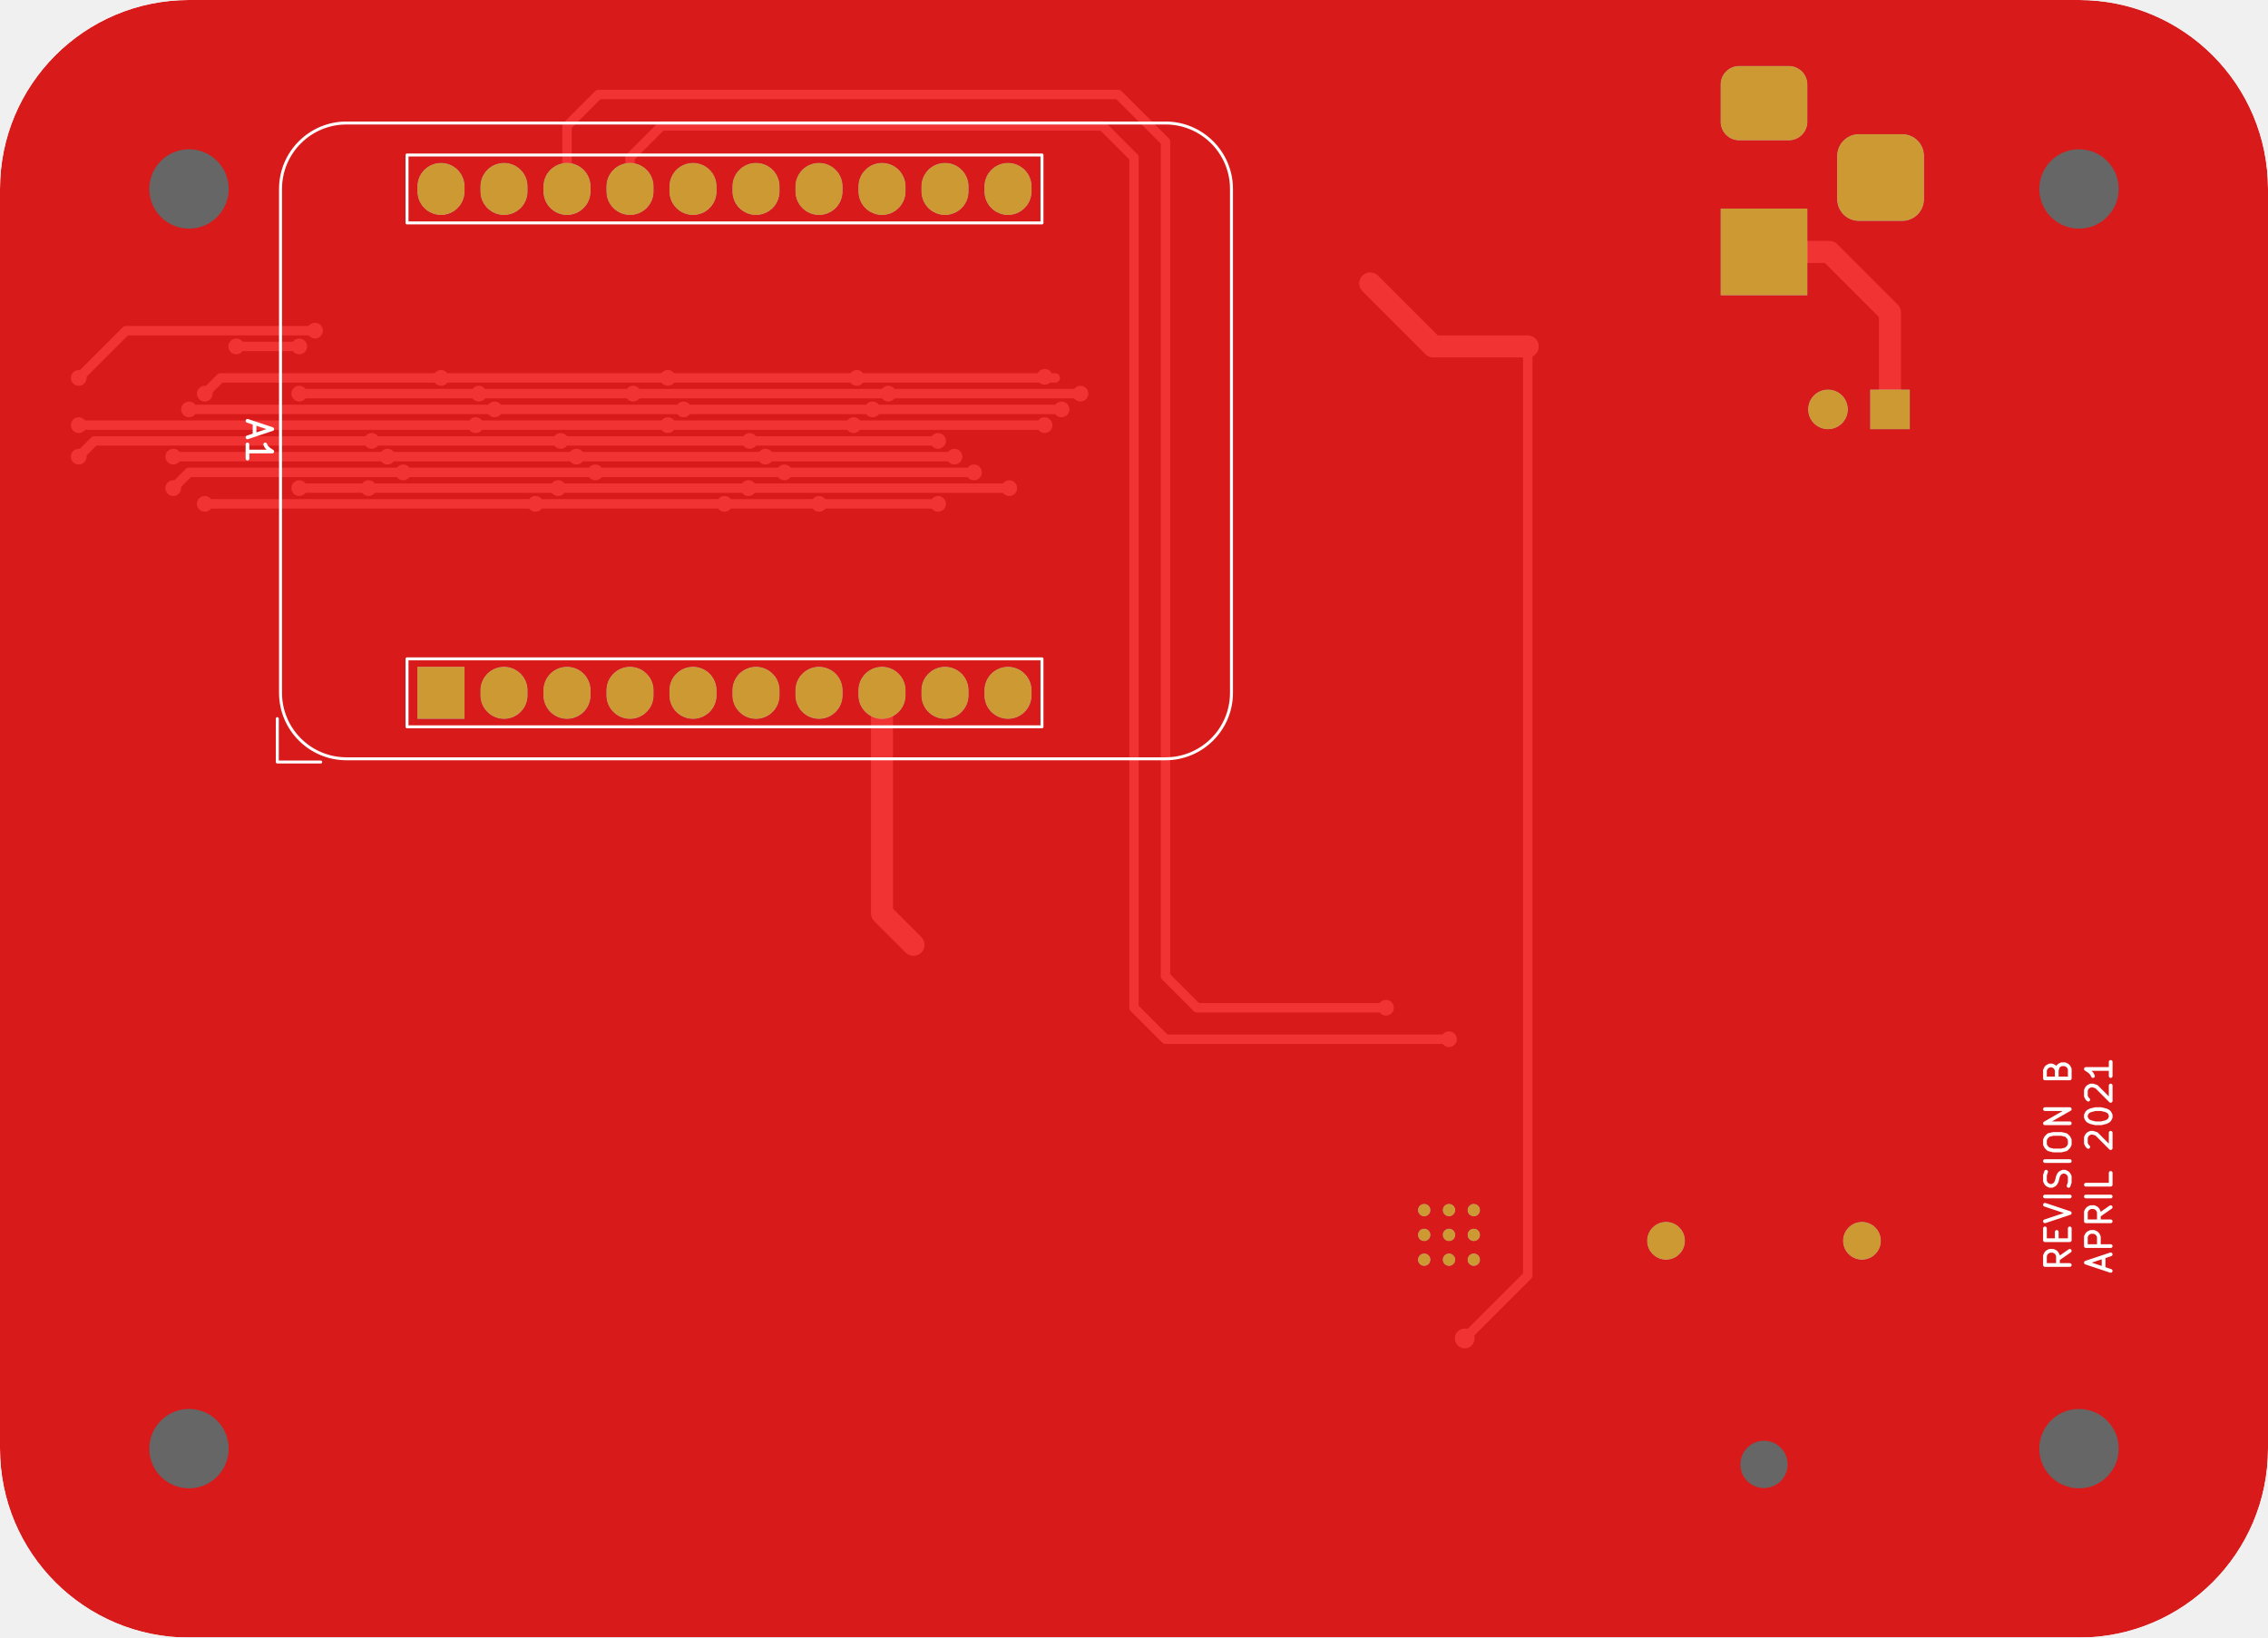
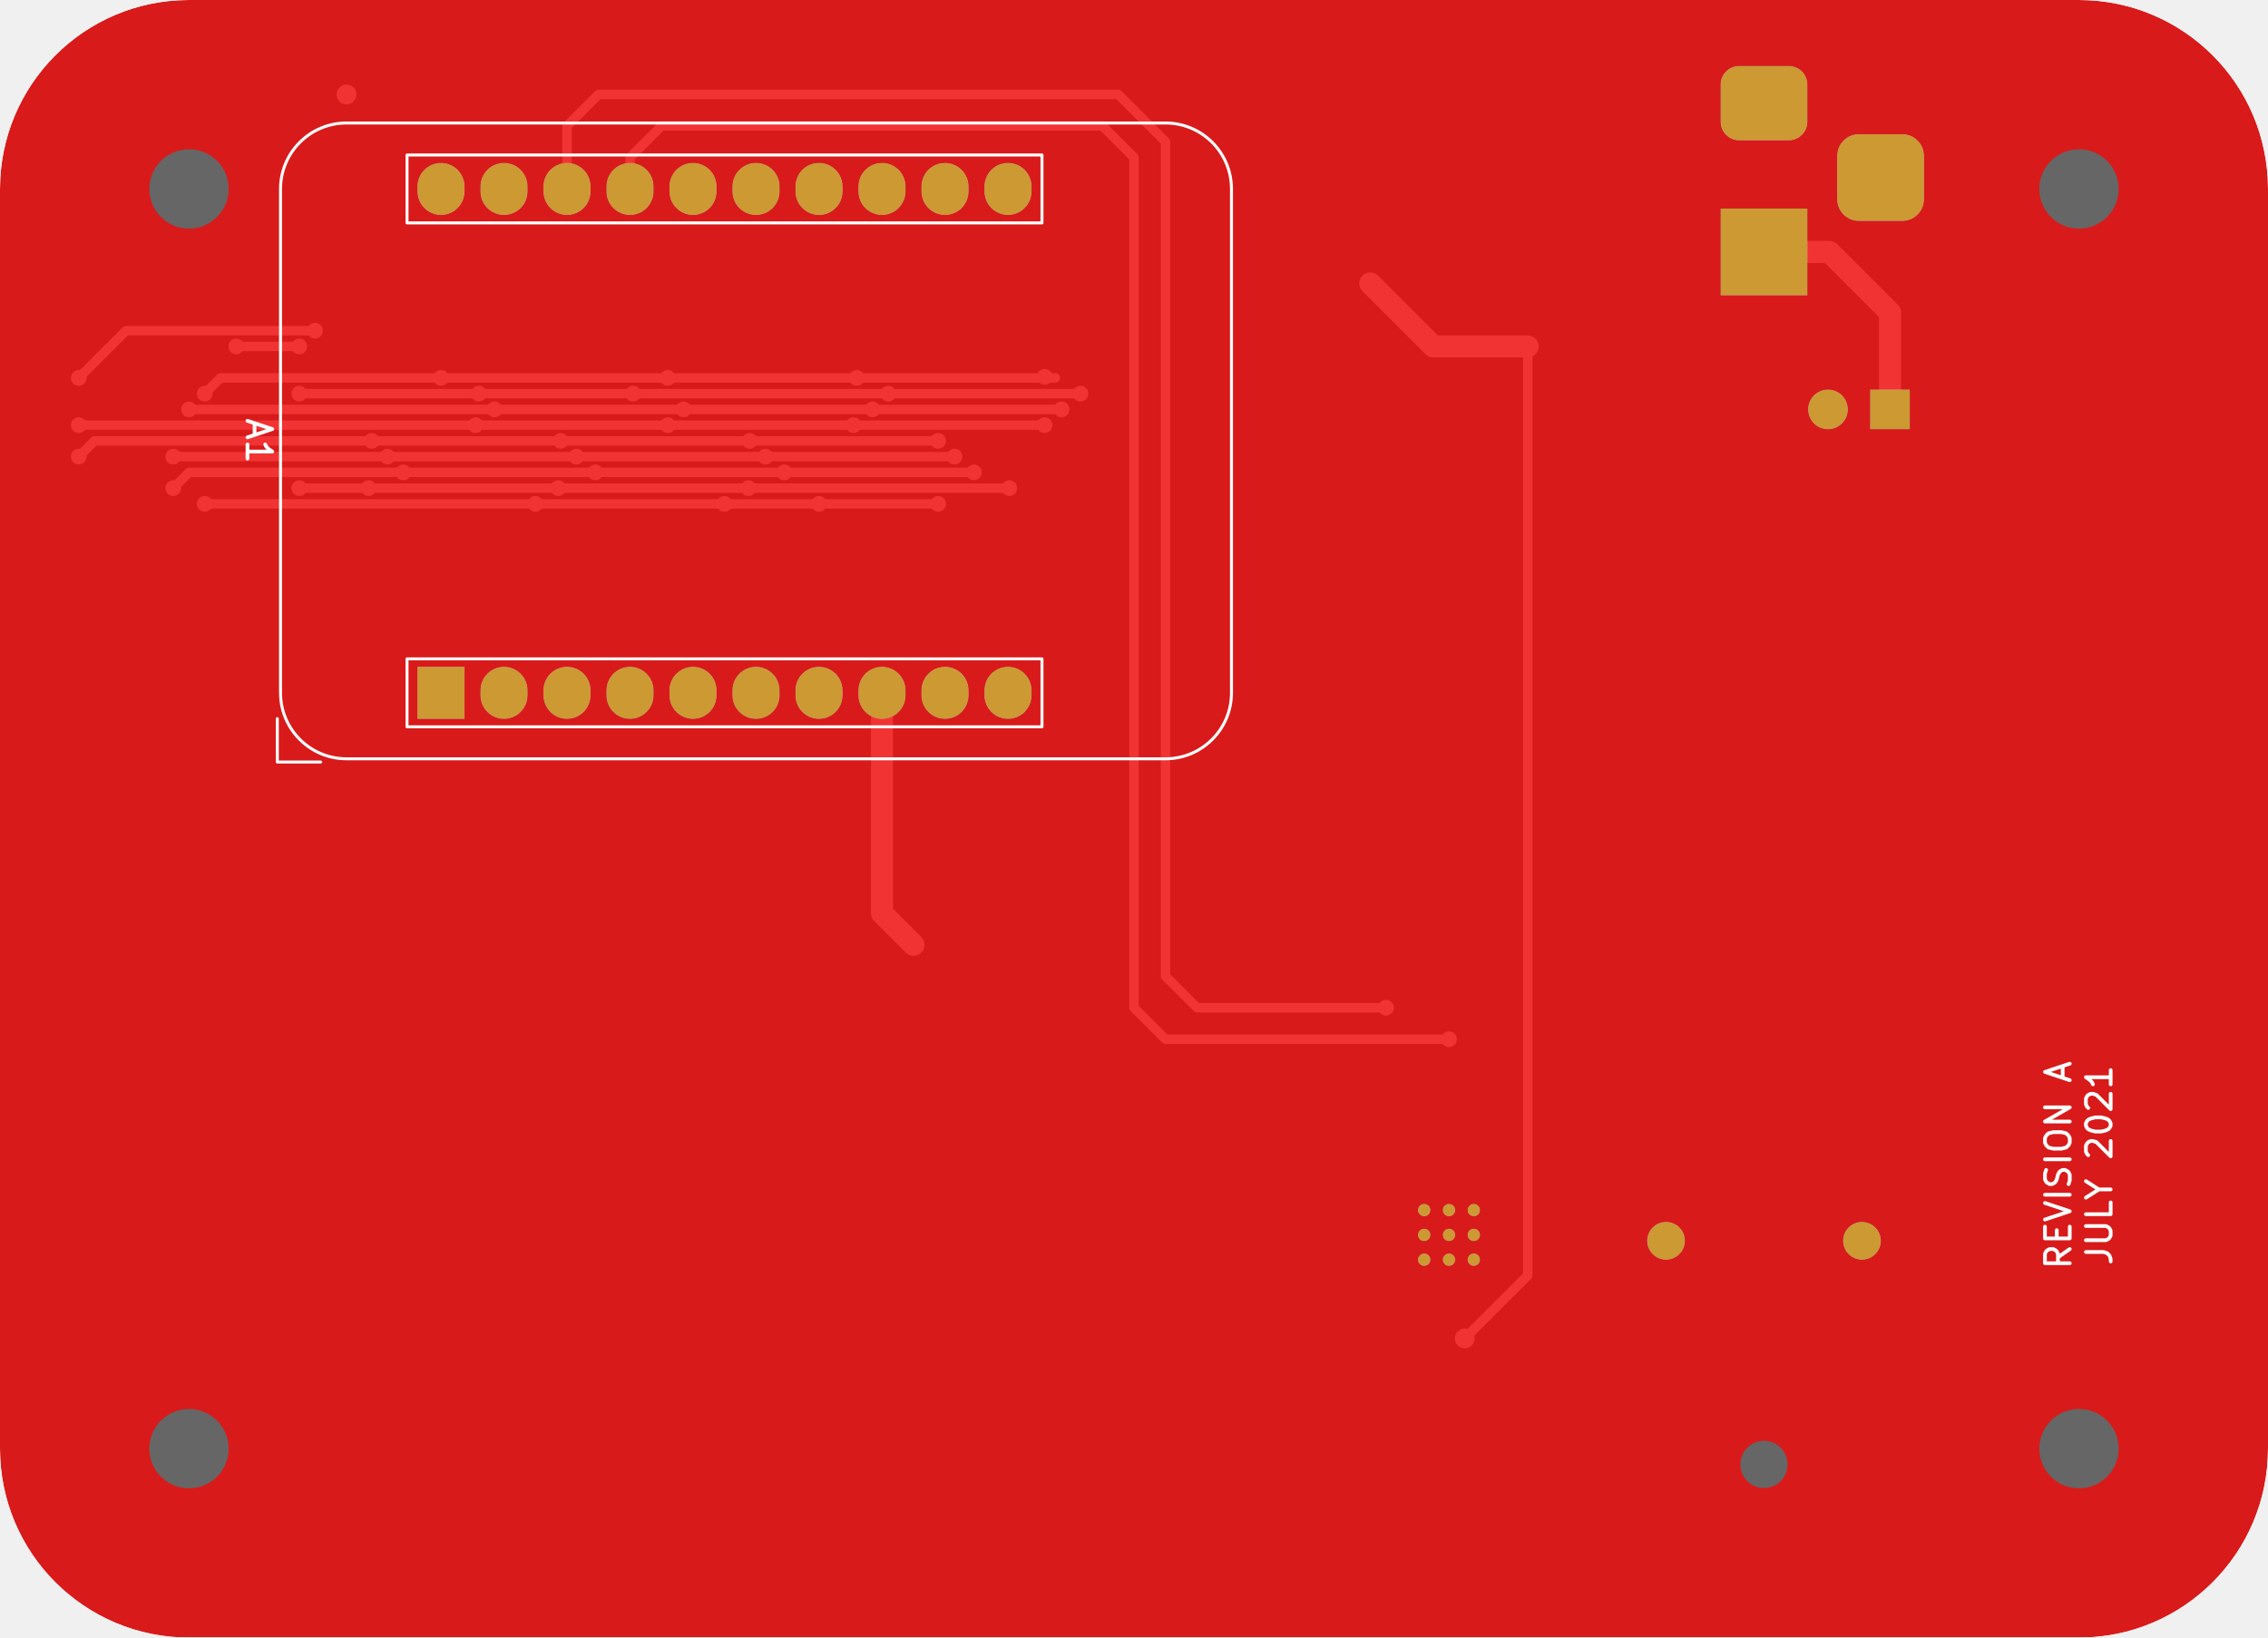
- <svg xmlns="http://www.w3.org/2000/svg" xmlns:xlink="http://www.w3.org/1999/xlink" version="1.1" stroke-linecap="round" stroke-linejoin="round" stroke-width="0" fill-rule="evenodd" clip-rule="evenodd" id="IYM8IO2nNpBY_bottom" viewBox="43180 -109220 91440 66040" width="91.44mm" height="66.04mm">
+ <svg xmlns="http://www.w3.org/2000/svg" xmlns:xlink="http://www.w3.org/1999/xlink" version="1.1" stroke-linecap="round" stroke-linejoin="round" stroke-width="0" fill-rule="evenodd" clip-rule="evenodd" id="X7hauhpZqOyw_bottom" viewBox="43180 -109220 91440 66040" width="91.44mm" height="66.04mm">
  <defs>
-     <style>.IYM8IO2nNpBY_fr4 {color: #666666;}
- .IYM8IO2nNpBY_cu {color: #cccccc;}
- .IYM8IO2nNpBY_cf {color: #cc9933;}
- .IYM8IO2nNpBY_sm {color: #ff0000; opacity: 0.75;}
- .IYM8IO2nNpBY_ss {color: #ffffff;}
- .IYM8IO2nNpBY_sp {color: #999999;}
- .IYM8IO2nNpBY_out {color: #000000;}</style>
-     <rect x="-950" y="-1050" width="1900" height="2100" rx="950" ry="950" id="wn3pQUl8-dIq_pad-10" />
-     <rect x="-950" y="-1050" width="1900" height="2100" id="wn3pQUl8-dIq_pad-11" />
-     <circle cx="0" cy="0" r="762" id="wn3pQUl8-dIq_pad-12" />
-     <circle cx="0" cy="0" r="250" id="wn3pQUl8-dIq_pad-13" />
-     <circle cx="0" cy="0" r="800" id="wn3pQUl8-dIq_pad-14" />
-     <rect x="-800" y="-800" width="1600" height="1600" id="wn3pQUl8-dIq_pad-15" />
-     <rect x="-1750" y="-1750" width="3500" height="3500" id="wn3pQUl8-dIq_pad-16" />
-     <circle cx="0" cy="0" r="400" id="wn3pQUl8-dIq_pad-17" />
-     <circle cx="0" cy="0" r="317.5" id="wn3pQUl8-dIq_pad-18" />
-     <circle cx="0" cy="0" r="1600" id="D1ulr0MiU0WY_pad-10" />
-     <rect x="-950" y="-1050" width="1900" height="2100" rx="950" ry="950" id="D1ulr0MiU0WY_pad-11" />
-     <rect x="-950" y="-1050" width="1900" height="2100" id="D1ulr0MiU0WY_pad-12" />
-     <circle cx="0" cy="0" r="952.5" id="D1ulr0MiU0WY_pad-13" />
-     <circle cx="0" cy="0" r="762" id="D1ulr0MiU0WY_pad-14" />
-     <circle cx="0" cy="0" r="250" id="D1ulr0MiU0WY_pad-15" />
-     <circle cx="0" cy="0" r="800" id="D1ulr0MiU0WY_pad-16" />
-     <rect x="-800" y="-800" width="1600" height="1600" id="D1ulr0MiU0WY_pad-17" />
-     <rect x="-1750" y="-1750" width="3500" height="3500" id="D1ulr0MiU0WY_pad-18" />
-     <g id="IYM8IO2nNpBY_bottom_copper">
-       <use xlink:href="#wn3pQUl8-dIq_pad-10" x="93980" y="-50800" />
-       <use xlink:href="#wn3pQUl8-dIq_pad-10" x="93980" y="-71120" />
-       <use xlink:href="#wn3pQUl8-dIq_pad-10" x="96520" y="-50800" />
-       <use xlink:href="#wn3pQUl8-dIq_pad-10" x="96520" y="-71120" />
-       <use xlink:href="#wn3pQUl8-dIq_pad-10" x="99060" y="-50800" />
-       <use xlink:href="#wn3pQUl8-dIq_pad-10" x="99060" y="-71120" />
-       <use xlink:href="#wn3pQUl8-dIq_pad-10" x="101600" y="-50800" />
-       <use xlink:href="#wn3pQUl8-dIq_pad-10" x="101600" y="-71120" />
-       <use xlink:href="#wn3pQUl8-dIq_pad-10" x="104140" y="-50800" />
-       <use xlink:href="#wn3pQUl8-dIq_pad-10" x="104140" y="-71120" />
-       <use xlink:href="#wn3pQUl8-dIq_pad-10" x="106680" y="-50800" />
-       <use xlink:href="#wn3pQUl8-dIq_pad-10" x="106680" y="-71120" />
-       <use xlink:href="#wn3pQUl8-dIq_pad-10" x="109220" y="-50800" />
-       <use xlink:href="#wn3pQUl8-dIq_pad-10" x="109220" y="-71120" />
-       <use xlink:href="#wn3pQUl8-dIq_pad-10" x="111760" y="-50800" />
-       <use xlink:href="#wn3pQUl8-dIq_pad-10" x="111760" y="-71120" />
-       <use xlink:href="#wn3pQUl8-dIq_pad-10" x="114300" y="-50800" />
-       <use xlink:href="#wn3pQUl8-dIq_pad-10" x="114300" y="-71120" />
-       <use xlink:href="#wn3pQUl8-dIq_pad-10" x="116840" y="-50800" />
-       <use xlink:href="#wn3pQUl8-dIq_pad-11" x="116840" y="-71120" />
-       <use xlink:href="#wn3pQUl8-dIq_pad-12" x="59550.3" y="-93218" />
-       <use xlink:href="#wn3pQUl8-dIq_pad-12" x="67449.7" y="-93218" />
-       <use xlink:href="#wn3pQUl8-dIq_pad-13" x="77200" y="-93980" />
-       <use xlink:href="#wn3pQUl8-dIq_pad-13" x="76200" y="-93980" />
-       <use xlink:href="#wn3pQUl8-dIq_pad-13" x="75200" y="-93980" />
-       <use xlink:href="#wn3pQUl8-dIq_pad-13" x="77200" y="-92980" />
-       <use xlink:href="#wn3pQUl8-dIq_pad-13" x="76200" y="-92980" />
-       <use xlink:href="#wn3pQUl8-dIq_pad-13" x="77200" y="-91980" />
-       <use xlink:href="#wn3pQUl8-dIq_pad-13" x="76200" y="-91980" />
-       <use xlink:href="#wn3pQUl8-dIq_pad-13" x="75200" y="-91980" />
-       <use xlink:href="#wn3pQUl8-dIq_pad-13" x="75200" y="-92980" />
-       <use xlink:href="#wn3pQUl8-dIq_pad-14" x="60920" y="-59690" />
-       <use xlink:href="#wn3pQUl8-dIq_pad-15" x="58420" y="-59690" />
+     <style>.X7hauhpZqOyw_fr4 {color: #666666;}
+ .X7hauhpZqOyw_cu {color: #cccccc;}
+ .X7hauhpZqOyw_cf {color: #cc9933;}
+ .X7hauhpZqOyw_sm {color: #ff0000; opacity: 0.75;}
+ .X7hauhpZqOyw_ss {color: #ffffff;}
+ .X7hauhpZqOyw_sp {color: #999999;}
+ .X7hauhpZqOyw_out {color: #000000;}</style>
+     <rect x="-950" y="-1050" width="1900" height="2100" rx="950" ry="950" id="nlN8CPe9L4om_pad-10" />
+     <rect x="-950" y="-1050" width="1900" height="2100" id="nlN8CPe9L4om_pad-11" />
+     <circle cx="0" cy="0" r="762" id="nlN8CPe9L4om_pad-12" />
+     <circle cx="0" cy="0" r="250" id="nlN8CPe9L4om_pad-13" />
+     <circle cx="0" cy="0" r="800" id="nlN8CPe9L4om_pad-14" />
+     <rect x="-800" y="-800" width="1600" height="1600" id="nlN8CPe9L4om_pad-15" />
+     <rect x="-1750" y="-1750" width="3500" height="3500" id="nlN8CPe9L4om_pad-16" />
+     <circle cx="0" cy="0" r="400" id="nlN8CPe9L4om_pad-17" />
+     <circle cx="0" cy="0" r="317.5" id="nlN8CPe9L4om_pad-18" />
+     <circle cx="0" cy="0" r="1600" id="xOzhcfnAPlZu_pad-10" />
+     <rect x="-950" y="-1050" width="1900" height="2100" rx="950" ry="950" id="xOzhcfnAPlZu_pad-11" />
+     <rect x="-950" y="-1050" width="1900" height="2100" id="xOzhcfnAPlZu_pad-12" />
+     <circle cx="0" cy="0" r="952.5" id="xOzhcfnAPlZu_pad-13" />
+     <circle cx="0" cy="0" r="762" id="xOzhcfnAPlZu_pad-14" />
+     <circle cx="0" cy="0" r="250" id="xOzhcfnAPlZu_pad-15" />
+     <circle cx="0" cy="0" r="800" id="xOzhcfnAPlZu_pad-16" />
+     <rect x="-800" y="-800" width="1600" height="1600" id="xOzhcfnAPlZu_pad-17" />
+     <rect x="-1750" y="-1750" width="3500" height="3500" id="xOzhcfnAPlZu_pad-18" />
+     <g id="X7hauhpZqOyw_bottom_copper">
+       <use xlink:href="#nlN8CPe9L4om_pad-10" x="93980" y="-50800" />
+       <use xlink:href="#nlN8CPe9L4om_pad-10" x="93980" y="-71120" />
+       <use xlink:href="#nlN8CPe9L4om_pad-10" x="96520" y="-50800" />
+       <use xlink:href="#nlN8CPe9L4om_pad-10" x="96520" y="-71120" />
+       <use xlink:href="#nlN8CPe9L4om_pad-10" x="99060" y="-50800" />
+       <use xlink:href="#nlN8CPe9L4om_pad-10" x="99060" y="-71120" />
+       <use xlink:href="#nlN8CPe9L4om_pad-10" x="101600" y="-50800" />
+       <use xlink:href="#nlN8CPe9L4om_pad-10" x="101600" y="-71120" />
+       <use xlink:href="#nlN8CPe9L4om_pad-10" x="104140" y="-50800" />
+       <use xlink:href="#nlN8CPe9L4om_pad-10" x="104140" y="-71120" />
+       <use xlink:href="#nlN8CPe9L4om_pad-10" x="106680" y="-50800" />
+       <use xlink:href="#nlN8CPe9L4om_pad-10" x="106680" y="-71120" />
+       <use xlink:href="#nlN8CPe9L4om_pad-10" x="109220" y="-50800" />
+       <use xlink:href="#nlN8CPe9L4om_pad-10" x="109220" y="-71120" />
+       <use xlink:href="#nlN8CPe9L4om_pad-10" x="111760" y="-50800" />
+       <use xlink:href="#nlN8CPe9L4om_pad-10" x="111760" y="-71120" />
+       <use xlink:href="#nlN8CPe9L4om_pad-10" x="114300" y="-50800" />
+       <use xlink:href="#nlN8CPe9L4om_pad-10" x="114300" y="-71120" />
+       <use xlink:href="#nlN8CPe9L4om_pad-10" x="116840" y="-50800" />
+       <use xlink:href="#nlN8CPe9L4om_pad-11" x="116840" y="-71120" />
+       <use xlink:href="#nlN8CPe9L4om_pad-12" x="59550.3" y="-93218" />
+       <use xlink:href="#nlN8CPe9L4om_pad-12" x="67449.7" y="-93218" />
+       <use xlink:href="#nlN8CPe9L4om_pad-13" x="77200" y="-93980" />
+       <use xlink:href="#nlN8CPe9L4om_pad-13" x="76200" y="-93980" />
+       <use xlink:href="#nlN8CPe9L4om_pad-13" x="75200" y="-93980" />
+       <use xlink:href="#nlN8CPe9L4om_pad-13" x="77200" y="-92980" />
+       <use xlink:href="#nlN8CPe9L4om_pad-13" x="76200" y="-92980" />
+       <use xlink:href="#nlN8CPe9L4om_pad-13" x="77200" y="-91980" />
+       <use xlink:href="#nlN8CPe9L4om_pad-13" x="76200" y="-91980" />
+       <use xlink:href="#nlN8CPe9L4om_pad-13" x="75200" y="-91980" />
+       <use xlink:href="#nlN8CPe9L4om_pad-13" x="75200" y="-92980" />
+       <use xlink:href="#nlN8CPe9L4om_pad-14" x="60920" y="-59690" />
+       <use xlink:href="#nlN8CPe9L4om_pad-15" x="58420" y="-59690" />
      <path d="M 57925 -48590 59675 -48590 A 875 875 0 0 0 60550 -49465 L 60550 -51215 A 875 875 0 0 0 59675 -52090 L 57925 -52090 A 875 875 0 0 0 57050 -51215 L 57050 -49465 A 875 875 0 0 0 57925 -48590" />
      <path d="M 62500 -45840 64500 -45840 A 750 750 0 0 0 65250 -46590 L 65250 -48090 A 750 750 0 0 0 64500 -48840 L 62500 -48840 A 750 750 0 0 0 61750 -48090 L 61750 -46590 A 750 750 0 0 0 62500 -45840" />
-       <use xlink:href="#wn3pQUl8-dIq_pad-16" x="63500" y="-53340" />
-       <use xlink:href="#wn3pQUl8-dIq_pad-17" x="97790" y="-81280" />
-       <use xlink:href="#wn3pQUl8-dIq_pad-18" x="91059" y="-59055" />
-       <use xlink:href="#wn3pQUl8-dIq_pad-18" x="115316" y="-59055" />
-       <use xlink:href="#wn3pQUl8-dIq_pad-18" x="109093" y="-59055" />
-       <use xlink:href="#wn3pQUl8-dIq_pad-18" x="98806" y="-59055" />
-       <use xlink:href="#wn3pQUl8-dIq_pad-18" x="92499" y="-58377" />
-       <use xlink:href="#wn3pQUl8-dIq_pad-18" x="100076" y="-58420" />
-       <use xlink:href="#wn3pQUl8-dIq_pad-18" x="107696" y="-58420" />
-       <use xlink:href="#wn3pQUl8-dIq_pad-18" x="116840" y="-58420" />
-       <use xlink:href="#wn3pQUl8-dIq_pad-18" x="93929.2" y="-62865" />
-       <use xlink:href="#wn3pQUl8-dIq_pad-18" x="119761" y="-62865" />
-       <use xlink:href="#wn3pQUl8-dIq_pad-18" x="104444.8" y="-62865" />
-       <use xlink:href="#wn3pQUl8-dIq_pad-18" x="112115.6" y="-62865" />
-       <use xlink:href="#wn3pQUl8-dIq_pad-18" x="95351.6" y="-62230" />
-       <use xlink:href="#wn3pQUl8-dIq_pad-18" x="102997" y="-62230" />
-       <use xlink:href="#wn3pQUl8-dIq_pad-18" x="110617" y="-62230" />
-       <use xlink:href="#wn3pQUl8-dIq_pad-18" x="118364" y="-62230" />
-       <use xlink:href="#wn3pQUl8-dIq_pad-18" x="112014" y="-60960" />
-       <use xlink:href="#wn3pQUl8-dIq_pad-18" x="119634" y="-60960" />
-       <use xlink:href="#wn3pQUl8-dIq_pad-18" x="96799.4" y="-60960" />
-       <use xlink:href="#wn3pQUl8-dIq_pad-18" x="104394" y="-60960" />
-       <use xlink:href="#wn3pQUl8-dIq_pad-18" x="105410" y="-63500" />
-       <use xlink:href="#wn3pQUl8-dIq_pad-18" x="96799.4" y="-63500" />
-       <use xlink:href="#wn3pQUl8-dIq_pad-18" x="113030" y="-63500" />
-       <use xlink:href="#wn3pQUl8-dIq_pad-18" x="101600" y="-63500" />
-       <use xlink:href="#wn3pQUl8-dIq_pad-18" x="96139" y="-61595" />
-       <use xlink:href="#wn3pQUl8-dIq_pad-18" x="111379" y="-61595" />
-       <use xlink:href="#wn3pQUl8-dIq_pad-18" x="103759" y="-61595" />
-       <use xlink:href="#wn3pQUl8-dIq_pad-18" x="118999" y="-61595" />
-       <use xlink:href="#wn3pQUl8-dIq_pad-18" x="115443" y="-60325" />
-       <use xlink:href="#wn3pQUl8-dIq_pad-18" x="92506.8" y="-60325" />
-       <use xlink:href="#wn3pQUl8-dIq_pad-18" x="100203" y="-60325" />
-       <use xlink:href="#wn3pQUl8-dIq_pad-18" x="107696" y="-60325" />
-       <use xlink:href="#wn3pQUl8-dIq_pad-18" x="114681" y="-59690" />
-       <use xlink:href="#wn3pQUl8-dIq_pad-18" x="107061" y="-59690" />
-       <use xlink:href="#wn3pQUl8-dIq_pad-18" x="99441" y="-59690" />
-       <use xlink:href="#wn3pQUl8-dIq_pad-18" x="91821" y="-59690" />
-       <use xlink:href="#wn3pQUl8-dIq_pad-17" x="75565" y="-97155" />
-       <use xlink:href="#wn3pQUl8-dIq_pad-17" x="73025" y="-57150" />
-       <use xlink:href="#wn3pQUl8-dIq_pad-17" x="79375" y="-54610" />
-       <use xlink:href="#wn3pQUl8-dIq_pad-18" x="76200" y="-85090" />
-       <use xlink:href="#wn3pQUl8-dIq_pad-18" x="78740" y="-83820" />
-       <use xlink:href="#wn3pQUl8-dIq_pad-18" x="122555" y="-59055" />
-       <use xlink:href="#wn3pQUl8-dIq_pad-18" x="126365" y="-59055" />
-       <use xlink:href="#wn3pQUl8-dIq_pad-18" x="122555" y="-62865" />
-       <use xlink:href="#wn3pQUl8-dIq_pad-18" x="127635" y="-62865" />
-       <use xlink:href="#wn3pQUl8-dIq_pad-18" x="131445" y="-61595" />
-       <use xlink:href="#wn3pQUl8-dIq_pad-18" x="126365" y="-63500" />
-       <use xlink:href="#wn3pQUl8-dIq_pad-18" x="127635" y="-61595" />
-       <use xlink:href="#wn3pQUl8-dIq_pad-18" x="131445" y="-60325" />
-       <use xlink:href="#wn3pQUl8-dIq_pad-18" x="127000" y="-59690" />
-       <use xlink:href="#wn3pQUl8-dIq_pad-18" x="121920" y="-56515" />
-       <use xlink:href="#wn3pQUl8-dIq_pad-18" x="131445" y="-58420" />
-       <use xlink:href="#wn3pQUl8-dIq_pad-18" x="122555" y="-57150" />
-       <use xlink:href="#wn3pQUl8-dIq_pad-18" x="125095" y="-57150" />
+       <use xlink:href="#nlN8CPe9L4om_pad-16" x="63500" y="-53340" />
+       <use xlink:href="#nlN8CPe9L4om_pad-17" x="120650" y="-46990" />
+       <use xlink:href="#nlN8CPe9L4om_pad-17" x="97790" y="-81280" />
+       <use xlink:href="#nlN8CPe9L4om_pad-17" x="75565" y="-97155" />
+       <use xlink:href="#nlN8CPe9L4om_pad-17" x="73025" y="-57150" />
+       <use xlink:href="#nlN8CPe9L4om_pad-17" x="79375" y="-54610" />
+       <use xlink:href="#nlN8CPe9L4om_pad-18" x="76200" y="-85090" />
+       <use xlink:href="#nlN8CPe9L4om_pad-18" x="78740" y="-83820" />
+       <use xlink:href="#nlN8CPe9L4om_pad-18" x="91059" y="-59055" />
+       <use xlink:href="#nlN8CPe9L4om_pad-18" x="115316" y="-59055" />
+       <use xlink:href="#nlN8CPe9L4om_pad-18" x="109093" y="-59055" />
+       <use xlink:href="#nlN8CPe9L4om_pad-18" x="98806" y="-59055" />
+       <use xlink:href="#nlN8CPe9L4om_pad-18" x="122555" y="-59055" />
+       <use xlink:href="#nlN8CPe9L4om_pad-18" x="92499" y="-58377" />
+       <use xlink:href="#nlN8CPe9L4om_pad-18" x="100076" y="-58420" />
+       <use xlink:href="#nlN8CPe9L4om_pad-18" x="107696" y="-58420" />
+       <use xlink:href="#nlN8CPe9L4om_pad-18" x="116840" y="-58420" />
+       <use xlink:href="#nlN8CPe9L4om_pad-18" x="126365" y="-59055" />
+       <use xlink:href="#nlN8CPe9L4om_pad-18" x="93929.2" y="-62865" />
+       <use xlink:href="#nlN8CPe9L4om_pad-18" x="119761" y="-62865" />
+       <use xlink:href="#nlN8CPe9L4om_pad-18" x="104444.8" y="-62865" />
+       <use xlink:href="#nlN8CPe9L4om_pad-18" x="112115.6" y="-62865" />
+       <use xlink:href="#nlN8CPe9L4om_pad-18" x="122555" y="-62865" />
+       <use xlink:href="#nlN8CPe9L4om_pad-18" x="95351.6" y="-62230" />
+       <use xlink:href="#nlN8CPe9L4om_pad-18" x="102997" y="-62230" />
+       <use xlink:href="#nlN8CPe9L4om_pad-18" x="110617" y="-62230" />
+       <use xlink:href="#nlN8CPe9L4om_pad-18" x="118364" y="-62230" />
+       <use xlink:href="#nlN8CPe9L4om_pad-18" x="127635" y="-62865" />
+       <use xlink:href="#nlN8CPe9L4om_pad-18" x="112014" y="-60960" />
+       <use xlink:href="#nlN8CPe9L4om_pad-18" x="119634" y="-60960" />
+       <use xlink:href="#nlN8CPe9L4om_pad-18" x="96799.4" y="-60960" />
+       <use xlink:href="#nlN8CPe9L4om_pad-18" x="104394" y="-60960" />
+       <use xlink:href="#nlN8CPe9L4om_pad-18" x="131445" y="-61595" />
+       <use xlink:href="#nlN8CPe9L4om_pad-18" x="105410" y="-63500" />
+       <use xlink:href="#nlN8CPe9L4om_pad-18" x="96799.4" y="-63500" />
+       <use xlink:href="#nlN8CPe9L4om_pad-18" x="113030" y="-63500" />
+       <use xlink:href="#nlN8CPe9L4om_pad-18" x="101600" y="-63500" />
+       <use xlink:href="#nlN8CPe9L4om_pad-18" x="126365" y="-63500" />
+       <use xlink:href="#nlN8CPe9L4om_pad-18" x="96139" y="-61595" />
+       <use xlink:href="#nlN8CPe9L4om_pad-18" x="111379" y="-61595" />
+       <use xlink:href="#nlN8CPe9L4om_pad-18" x="103759" y="-61595" />
+       <use xlink:href="#nlN8CPe9L4om_pad-18" x="118999" y="-61595" />
+       <use xlink:href="#nlN8CPe9L4om_pad-18" x="127635" y="-61595" />
+       <use xlink:href="#nlN8CPe9L4om_pad-18" x="115443" y="-60325" />
+       <use xlink:href="#nlN8CPe9L4om_pad-18" x="92506.8" y="-60325" />
+       <use xlink:href="#nlN8CPe9L4om_pad-18" x="100203" y="-60325" />
+       <use xlink:href="#nlN8CPe9L4om_pad-18" x="107696" y="-60325" />
+       <use xlink:href="#nlN8CPe9L4om_pad-18" x="131445" y="-60325" />
+       <use xlink:href="#nlN8CPe9L4om_pad-18" x="114681" y="-59690" />
+       <use xlink:href="#nlN8CPe9L4om_pad-18" x="107061" y="-59690" />
+       <use xlink:href="#nlN8CPe9L4om_pad-18" x="99441" y="-59690" />
+       <use xlink:href="#nlN8CPe9L4om_pad-18" x="91821" y="-59690" />
+       <use xlink:href="#nlN8CPe9L4om_pad-18" x="127000" y="-59690" />
+       <use xlink:href="#nlN8CPe9L4om_pad-18" x="121920" y="-56515" />
+       <use xlink:href="#nlN8CPe9L4om_pad-18" x="131445" y="-58420" />
+       <use xlink:href="#nlN8CPe9L4om_pad-18" x="122555" y="-57150" />
+       <use xlink:href="#nlN8CPe9L4om_pad-18" x="125095" y="-57150" />
      <path d="M 99060 -80010 97790 -81280 M 99060 -71120 99060 -80010" fill="none" stroke-width="889" />
-       <path d="M 91059 -59055 98806 -59055 M 109093 -59055 115316 -59055 M 98806 -59055 109093 -59055 M 107696 -58420 116840 -58420 M 92075 -58420 100076 -58420 107696 -58420 M 93929.2 -62865 104444.8 -62865 M 112115.6 -62865 119761 -62865 M 104444.8 -62865 112115.6 -62865 M 102997 -62230 110617 -62230 118364 -62230 M 95351.6 -62230 102997 -62230 M 96799.4 -60960 104394 -60960 112014 -60960 119634 -60960 M 105410 -63500 113030 -63500 M 101600 -63500 105410 -63500 M 96799.4 -63500 101600 -63500 M 96139 -61595 118237 -61595 M 118999 -61595 118237 -61595 M 100203 -60325 107696 -60325 115443 -60325 M 92506.8 -60325 100203 -60325 M 91821 -59690 114681 -59690 M 73025 -78740 73025 -94615 75565 -97155 M 73025 -78740 73025 -57150" fill="none" stroke-width="381" />
+       <path d="M 73025 -78740 73025 -94615 75565 -97155 M 73025 -78740 73025 -57150" fill="none" stroke-width="381" />
      <path d="M 76835 -57150 73025 -57150 M 79375 -54610 76835 -57150 M 58420 -55781 58420 -59690 M 60861 -53340 58420 -55781 M 63500 -53340 60861 -53340" fill="none" stroke-width="889" />
-       <path d="M 109220 -49530 109220 -50800 M 107950 -48260 109220 -49530 M 90170 -48260 107950 -48260 M 88900 -49530 90170 -48260 M 88900 -83820 88900 -49530 M 87630 -85090 88900 -83820 M 76200 -85090 87630 -85090 M 111760 -50800 111760 -48260 110490 -46990 89535 -46990 87630 -48895 87630 -73660 M 78740 -83820 86360 -83820 87630 -82550 87630 -73660 M 121920 -59055 115316 -59055 M 122555 -59055 121920 -59055 M 125730 -58420 126365 -59055 M 116840 -58420 125730 -58420 M 122555 -62865 119761 -62865 M 127000 -62230 127635 -62865 M 118364 -62230 127000 -62230 M 130810 -60960 131445 -61595 M 119634 -60960 130810 -60960 M 113030 -63500 119990.618 -63500 124460 -63500 126365 -63500 M 118999 -61595 125095 -61595 127635 -61595 M 131445 -60325 115443 -60325 M 114681 -59690 127000 -59690 M 129540 -56515 131445 -58420 M 121920 -56515 129540 -56515 M 125095 -57150 122555 -57150" fill="none" stroke-width="381" />
-     </g>
-     <g id="IYM8IO2nNpBY_bottom_soldermask">
-       <use xlink:href="#D1ulr0MiU0WY_pad-10" x="127000" y="-50800" />
-       <use xlink:href="#D1ulr0MiU0WY_pad-11" x="93980" y="-50800" />
-       <use xlink:href="#D1ulr0MiU0WY_pad-11" x="93980" y="-71120" />
-       <use xlink:href="#D1ulr0MiU0WY_pad-11" x="96520" y="-50800" />
-       <use xlink:href="#D1ulr0MiU0WY_pad-11" x="96520" y="-71120" />
-       <use xlink:href="#D1ulr0MiU0WY_pad-11" x="99060" y="-50800" />
-       <use xlink:href="#D1ulr0MiU0WY_pad-11" x="99060" y="-71120" />
-       <use xlink:href="#D1ulr0MiU0WY_pad-11" x="101600" y="-50800" />
-       <use xlink:href="#D1ulr0MiU0WY_pad-11" x="101600" y="-71120" />
-       <use xlink:href="#D1ulr0MiU0WY_pad-11" x="104140" y="-50800" />
-       <use xlink:href="#D1ulr0MiU0WY_pad-11" x="104140" y="-71120" />
-       <use xlink:href="#D1ulr0MiU0WY_pad-11" x="106680" y="-50800" />
-       <use xlink:href="#D1ulr0MiU0WY_pad-11" x="106680" y="-71120" />
-       <use xlink:href="#D1ulr0MiU0WY_pad-11" x="109220" y="-50800" />
-       <use xlink:href="#D1ulr0MiU0WY_pad-11" x="109220" y="-71120" />
-       <use xlink:href="#D1ulr0MiU0WY_pad-11" x="111760" y="-50800" />
-       <use xlink:href="#D1ulr0MiU0WY_pad-11" x="111760" y="-71120" />
-       <use xlink:href="#D1ulr0MiU0WY_pad-11" x="114300" y="-50800" />
-       <use xlink:href="#D1ulr0MiU0WY_pad-11" x="114300" y="-71120" />
-       <use xlink:href="#D1ulr0MiU0WY_pad-11" x="116840" y="-50800" />
-       <use xlink:href="#D1ulr0MiU0WY_pad-12" x="116840" y="-71120" />
-       <use xlink:href="#D1ulr0MiU0WY_pad-13" x="63500" y="-102235" />
-       <use xlink:href="#D1ulr0MiU0WY_pad-14" x="59550.3" y="-93218" />
-       <use xlink:href="#D1ulr0MiU0WY_pad-14" x="67449.7" y="-93218" />
-       <use xlink:href="#D1ulr0MiU0WY_pad-15" x="77200" y="-93980" />
-       <use xlink:href="#D1ulr0MiU0WY_pad-15" x="76200" y="-93980" />
-       <use xlink:href="#D1ulr0MiU0WY_pad-15" x="75200" y="-93980" />
-       <use xlink:href="#D1ulr0MiU0WY_pad-15" x="77200" y="-92980" />
-       <use xlink:href="#D1ulr0MiU0WY_pad-15" x="76200" y="-92980" />
-       <use xlink:href="#D1ulr0MiU0WY_pad-15" x="77200" y="-91980" />
-       <use xlink:href="#D1ulr0MiU0WY_pad-15" x="76200" y="-91980" />
-       <use xlink:href="#D1ulr0MiU0WY_pad-15" x="75200" y="-91980" />
-       <use xlink:href="#D1ulr0MiU0WY_pad-15" x="75200" y="-92980" />
-       <use xlink:href="#D1ulr0MiU0WY_pad-16" x="60920" y="-59690" />
-       <use xlink:href="#D1ulr0MiU0WY_pad-17" x="58420" y="-59690" />
+       <path d="M 109220 -49530 109220 -50800 M 107950 -48260 109220 -49530 M 90170 -48260 107950 -48260 M 88900 -49530 90170 -48260 M 88900 -83820 88900 -49530 M 87630 -85090 88900 -83820 M 76200 -85090 87630 -85090 M 111760 -50800 111760 -48260 110490 -46990 89535 -46990 87630 -48895 87630 -73660 M 78740 -83820 86360 -83820 87630 -82550 87630 -73660 M 91059 -59055 98806 -59055 M 109093 -59055 115316 -59055 M 98806 -59055 109093 -59055 M 121920 -59055 115316 -59055 M 122555 -59055 121920 -59055 M 107696 -58420 116840 -58420 M 92075 -58420 100076 -58420 107696 -58420 M 125730 -58420 126365 -59055 M 116840 -58420 125730 -58420 M 93929.2 -62865 104444.8 -62865 M 112115.6 -62865 119761 -62865 M 104444.8 -62865 112115.6 -62865 M 122555 -62865 119761 -62865 M 102997 -62230 110617 -62230 118364 -62230 M 95351.6 -62230 102997 -62230 M 127000 -62230 127635 -62865 M 118364 -62230 127000 -62230 M 96799.4 -60960 104394 -60960 112014 -60960 119634 -60960 M 130810 -60960 131445 -61595 M 119634 -60960 130810 -60960 M 105410 -63500 113030 -63500 M 101600 -63500 105410 -63500 M 96799.4 -63500 101600 -63500 M 113030 -63500 119990.618 -63500 124460 -63500 126365 -63500 M 96139 -61595 118237 -61595 M 118999 -61595 118237 -61595 M 118999 -61595 125095 -61595 127635 -61595 M 100203 -60325 107696 -60325 115443 -60325 M 92506.8 -60325 100203 -60325 M 131445 -60325 115443 -60325 M 91821 -59690 114681 -59690 127000 -59690 M 129540 -56515 131445 -58420 M 121920 -56515 129540 -56515 M 125095 -57150 122555 -57150" fill="none" stroke-width="381" />
+     </g>
+     <g id="X7hauhpZqOyw_bottom_soldermask">
+       <use xlink:href="#xOzhcfnAPlZu_pad-10" x="127000" y="-50800" />
+       <use xlink:href="#xOzhcfnAPlZu_pad-11" x="93980" y="-50800" />
+       <use xlink:href="#xOzhcfnAPlZu_pad-11" x="93980" y="-71120" />
+       <use xlink:href="#xOzhcfnAPlZu_pad-11" x="96520" y="-50800" />
+       <use xlink:href="#xOzhcfnAPlZu_pad-11" x="96520" y="-71120" />
+       <use xlink:href="#xOzhcfnAPlZu_pad-11" x="99060" y="-50800" />
+       <use xlink:href="#xOzhcfnAPlZu_pad-11" x="99060" y="-71120" />
+       <use xlink:href="#xOzhcfnAPlZu_pad-11" x="101600" y="-50800" />
+       <use xlink:href="#xOzhcfnAPlZu_pad-11" x="101600" y="-71120" />
+       <use xlink:href="#xOzhcfnAPlZu_pad-11" x="104140" y="-50800" />
+       <use xlink:href="#xOzhcfnAPlZu_pad-11" x="104140" y="-71120" />
+       <use xlink:href="#xOzhcfnAPlZu_pad-11" x="106680" y="-50800" />
+       <use xlink:href="#xOzhcfnAPlZu_pad-11" x="106680" y="-71120" />
+       <use xlink:href="#xOzhcfnAPlZu_pad-11" x="109220" y="-50800" />
+       <use xlink:href="#xOzhcfnAPlZu_pad-11" x="109220" y="-71120" />
+       <use xlink:href="#xOzhcfnAPlZu_pad-11" x="111760" y="-50800" />
+       <use xlink:href="#xOzhcfnAPlZu_pad-11" x="111760" y="-71120" />
+       <use xlink:href="#xOzhcfnAPlZu_pad-11" x="114300" y="-50800" />
+       <use xlink:href="#xOzhcfnAPlZu_pad-11" x="114300" y="-71120" />
+       <use xlink:href="#xOzhcfnAPlZu_pad-11" x="116840" y="-50800" />
+       <use xlink:href="#xOzhcfnAPlZu_pad-12" x="116840" y="-71120" />
+       <use xlink:href="#xOzhcfnAPlZu_pad-13" x="63500" y="-102235" />
+       <use xlink:href="#xOzhcfnAPlZu_pad-14" x="59550.3" y="-93218" />
+       <use xlink:href="#xOzhcfnAPlZu_pad-14" x="67449.7" y="-93218" />
+       <use xlink:href="#xOzhcfnAPlZu_pad-15" x="77200" y="-93980" />
+       <use xlink:href="#xOzhcfnAPlZu_pad-15" x="76200" y="-93980" />
+       <use xlink:href="#xOzhcfnAPlZu_pad-15" x="75200" y="-93980" />
+       <use xlink:href="#xOzhcfnAPlZu_pad-15" x="77200" y="-92980" />
+       <use xlink:href="#xOzhcfnAPlZu_pad-15" x="76200" y="-92980" />
+       <use xlink:href="#xOzhcfnAPlZu_pad-15" x="77200" y="-91980" />
+       <use xlink:href="#xOzhcfnAPlZu_pad-15" x="76200" y="-91980" />
+       <use xlink:href="#xOzhcfnAPlZu_pad-15" x="75200" y="-91980" />
+       <use xlink:href="#xOzhcfnAPlZu_pad-15" x="75200" y="-92980" />
+       <use xlink:href="#xOzhcfnAPlZu_pad-16" x="60920" y="-59690" />
+       <use xlink:href="#xOzhcfnAPlZu_pad-17" x="58420" y="-59690" />
      <path d="M 57925 -48590 59675 -48590 A 875 875 0 0 0 60550 -49465 L 60550 -51215 A 875 875 0 0 0 59675 -52090 L 57925 -52090 A 875 875 0 0 0 57050 -51215 L 57050 -49465 A 875 875 0 0 0 57925 -48590" />
      <path d="M 62500 -45840 64500 -45840 A 750 750 0 0 0 65250 -46590 L 65250 -48090 A 750 750 0 0 0 64500 -48840 L 62500 -48840 A 750 750 0 0 0 61750 -48090 L 61750 -46590 A 750 750 0 0 0 62500 -45840" />
-       <use xlink:href="#D1ulr0MiU0WY_pad-18" x="63500" y="-53340" />
-       <use xlink:href="#D1ulr0MiU0WY_pad-10" x="127000" y="-101600" />
-       <use xlink:href="#D1ulr0MiU0WY_pad-10" x="50800" y="-101600" />
-       <use xlink:href="#D1ulr0MiU0WY_pad-10" x="50800" y="-50800" />
-     </g>
-     <g id="IYM8IO2nNpBY_bottom_silkscreen">
-       <path d="M 51172.619 -93622.38 51648.809 -93955.714 M 51172.619 -94193.809 52172.619 -94193.809 52172.619 -93812.857 52125 -93717.619 52077.38 -93670 51982.142 -93622.38 51839.285 -93622.38 51744.047 -93670 51696.428 -93717.619 51648.809 -93812.857 51648.809 -94193.809 M 51696.428 -93193.809 51696.428 -92860.476 M 51172.619 -92717.619 51172.619 -93193.809 52172.619 -93193.809 52172.619 -92717.619 M 52172.619 -92431.904 51172.619 -92098.571 52172.619 -91765.238 M 51172.619 -91431.904 52172.619 -91431.904 M 51220.238 -91003.333 51172.619 -90860.476 51172.619 -90622.38 51220.238 -90527.142 51267.857 -90479.523 51363.095 -90431.904 51458.333 -90431.904 51553.571 -90479.523 51601.19 -90527.142 51648.809 -90622.38 51696.428 -90812.857 51744.047 -90908.095 51791.666 -90955.714 51886.904 -91003.333 51982.142 -91003.333 52077.38 -90955.714 52125 -90908.095 52172.619 -90812.857 52172.619 -90574.761 52125 -90431.904 M 51172.619 -90003.333 52172.619 -90003.333 M 52172.619 -89336.666 52172.619 -89146.19 52125 -89050.952 52029.761 -88955.714 51839.285 -88908.095 51505.952 -88908.095 51315.476 -88955.714 51220.238 -89050.952 51172.619 -89146.19 51172.619 -89336.666 51220.238 -89431.904 51315.476 -89527.142 51505.952 -89574.761 51839.285 -89574.761 52029.761 -89527.142 52125 -89431.904 52172.619 -89336.666 M 51172.619 -88479.523 52172.619 -88479.523 51172.619 -87908.095 52172.619 -87908.095 M 51696.428 -86336.666 51648.809 -86193.809 51601.19 -86146.19 51505.952 -86098.571 51363.095 -86098.571 51267.857 -86146.19 51220.238 -86193.809 51172.619 -86289.047 51172.619 -86670 52172.619 -86670 52172.619 -86336.666 52125 -86241.428 52077.38 -86193.809 51982.142 -86146.19 51886.904 -86146.19 51791.666 -86193.809 51744.047 -86241.428 51696.428 -86336.666 51696.428 -86670 M 49808.333 -94336.666 49808.333 -93860.476 M 49522.619 -94431.904 50522.619 -94098.571 49522.619 -93765.238 M 49522.619 -93431.904 50522.619 -93431.904 50522.619 -93050.952 50475 -92955.714 50427.38 -92908.095 50332.142 -92860.476 50189.285 -92860.476 50094.047 -92908.095 50046.428 -92955.714 49998.809 -93050.952 49998.809 -93431.904 M 49522.619 -91860.476 49998.809 -92193.809 M 49522.619 -92431.904 50522.619 -92431.904 50522.619 -92050.952 50475 -91955.714 50427.38 -91908.095 50332.142 -91860.476 50189.285 -91860.476 50094.047 -91908.095 50046.428 -91955.714 49998.809 -92050.952 49998.809 -92431.904 M 49522.619 -91431.904 50522.619 -91431.904 M 49522.619 -90479.523 49522.619 -90955.714 50522.619 -90955.714 M 50427.38 -89431.904 50475 -89384.285 50522.619 -89289.047 50522.619 -89050.952 50475 -88955.714 50427.38 -88908.095 50332.142 -88860.476 50236.904 -88860.476 50094.047 -88908.095 49522.619 -89479.523 49522.619 -88860.476 M 50522.619 -88241.428 50522.619 -88146.19 50475 -88050.952 50427.38 -88003.333 50332.142 -87955.714 50141.666 -87908.095 49903.571 -87908.095 49713.095 -87955.714 49617.857 -88003.333 49570.238 -88050.952 49522.619 -88146.19 49522.619 -88241.428 49570.238 -88336.666 49617.857 -88384.285 49713.095 -88431.904 49903.571 -88479.523 50141.666 -88479.523 50332.142 -88431.904 50427.38 -88384.285 50475 -88336.666 50522.619 -88241.428 M 50427.38 -87527.142 50475 -87479.523 50522.619 -87384.285 50522.619 -87146.19 50475 -87050.952 50427.38 -87003.333 50332.142 -86955.714 50236.904 -86955.714 50094.047 -87003.333 49522.619 -87574.761 49522.619 -86955.714 M 49522.619 -86003.333 49522.619 -86574.761 M 49522.619 -86289.047 50522.619 -86289.047 50379.761 -86384.285 50284.523 -86479.523 50236.904 -86574.761" fill="none" stroke-width="150" />
-       <path d="M 118210 -49430 118210 -52170 M 92610 -49430 118210 -49430 M 92610 -52170 92610 -49430 M 118210 -52170 92610 -52170 M 118210 -69750 118210 -72490 M 92610 -69750 118210 -69750 M 92610 -72490 92610 -69750 M 118210 -72490 92610 -72490 M 123440 -73910 123440 -72160 M 121690 -73910 123440 -73910 M 120650 -48140 87630 -48140 M 120650 -73780 87630 -73780 M 84970 -71120 84970 -50800 M 123310 -71120 123310 -50800 M 87630 -73780 A 2660 2660 0 0 0 84970 -71120 M 84970 -50800 A 2660 2660 0 0 0 87630 -48140 M 120650 -48140 A 2660 2660 0 0 0 123310 -50800 M 123310 -71120 A 2660 2660 0 0 0 120650 -73780" fill="none" stroke-width="120" />
+       <use xlink:href="#xOzhcfnAPlZu_pad-18" x="63500" y="-53340" />
+       <use xlink:href="#xOzhcfnAPlZu_pad-10" x="127000" y="-101600" />
+       <use xlink:href="#xOzhcfnAPlZu_pad-10" x="50800" y="-101600" />
+       <use xlink:href="#xOzhcfnAPlZu_pad-10" x="50800" y="-50800" />
+     </g>
+     <g id="X7hauhpZqOyw_bottom_silkscreen">
+       <path d="M 51172.619 -93550.952 51648.809 -93884.285 M 51172.619 -94122.38 52172.619 -94122.38 52172.619 -93741.428 52125 -93646.19 52077.38 -93598.571 51982.142 -93550.952 51839.285 -93550.952 51744.047 -93598.571 51696.428 -93646.19 51648.809 -93741.428 51648.809 -94122.38 M 51696.428 -93122.38 51696.428 -92789.047 M 51172.619 -92646.19 51172.619 -93122.38 52172.619 -93122.38 52172.619 -92646.19 M 52172.619 -92360.476 51172.619 -92027.142 52172.619 -91693.809 M 51172.619 -91360.476 52172.619 -91360.476 M 51220.238 -90931.904 51172.619 -90789.047 51172.619 -90550.952 51220.238 -90455.714 51267.857 -90408.095 51363.095 -90360.476 51458.333 -90360.476 51553.571 -90408.095 51601.19 -90455.714 51648.809 -90550.952 51696.428 -90741.428 51744.047 -90836.666 51791.666 -90884.285 51886.904 -90931.904 51982.142 -90931.904 52077.38 -90884.285 52125 -90836.666 52172.619 -90741.428 52172.619 -90503.333 52125 -90360.476 M 51172.619 -89931.904 52172.619 -89931.904 M 52172.619 -89265.238 52172.619 -89074.761 52125 -88979.523 52029.761 -88884.285 51839.285 -88836.666 51505.952 -88836.666 51315.476 -88884.285 51220.238 -88979.523 51172.619 -89074.761 51172.619 -89265.238 51220.238 -89360.476 51315.476 -89455.714 51505.952 -89503.333 51839.285 -89503.333 52029.761 -89455.714 52125 -89360.476 52172.619 -89265.238 M 51172.619 -88408.095 52172.619 -88408.095 51172.619 -87836.666 52172.619 -87836.666 M 51458.333 -86646.19 51458.333 -86170 M 51172.619 -86741.428 52172.619 -86408.095 51172.619 -86074.761 M 50522.619 -93670 49808.333 -93670 49665.476 -93717.619 49570.238 -93812.857 49522.619 -93955.714 49522.619 -94050.952 M 50522.619 -93193.809 49713.095 -93193.809 49617.857 -93146.19 49570.238 -93098.571 49522.619 -93003.333 49522.619 -92812.857 49570.238 -92717.619 49617.857 -92670 49713.095 -92622.38 50522.619 -92622.38 M 49522.619 -91670 49522.619 -92146.19 50522.619 -92146.19 M 49998.809 -91146.19 49522.619 -91146.19 M 50522.619 -91479.523 49998.809 -91146.19 50522.619 -90812.857 M 50427.38 -89765.238 50475 -89717.619 50522.619 -89622.38 50522.619 -89384.285 50475 -89289.047 50427.38 -89241.428 50332.142 -89193.809 50236.904 -89193.809 50094.047 -89241.428 49522.619 -89812.857 49522.619 -89193.809 M 50522.619 -88574.761 50522.619 -88479.523 50475 -88384.285 50427.38 -88336.666 50332.142 -88289.047 50141.666 -88241.428 49903.571 -88241.428 49713.095 -88289.047 49617.857 -88336.666 49570.238 -88384.285 49522.619 -88479.523 49522.619 -88574.761 49570.238 -88670 49617.857 -88717.619 49713.095 -88765.238 49903.571 -88812.857 50141.666 -88812.857 50332.142 -88765.238 50427.38 -88717.619 50475 -88670 50522.619 -88574.761 M 50427.38 -87860.476 50475 -87812.857 50522.619 -87717.619 50522.619 -87479.523 50475 -87384.285 50427.38 -87336.666 50332.142 -87289.047 50236.904 -87289.047 50094.047 -87336.666 49522.619 -87908.095 49522.619 -87289.047 M 49522.619 -86336.666 49522.619 -86908.095 M 49522.619 -86622.38 50522.619 -86622.38 50379.761 -86717.619 50284.523 -86812.857 50236.904 -86908.095" fill="none" stroke-width="150" />
+       <path d="M 123310 -71120 123310 -50800 M 84970 -71120 84970 -50800 M 120650 -73780 87630 -73780 M 120650 -48140 87630 -48140 M 121690 -73910 123440 -73910 123440 -72160 M 118210 -72490 92610 -72490 92610 -69750 118210 -69750 118210 -72490 M 118210 -52170 92610 -52170 92610 -49430 118210 -49430 118210 -52170 M 87630 -73780 A 2660 2660 0 0 0 84970 -71120 M 84970 -50800 A 2660 2660 0 0 0 87630 -48140 M 120650 -48140 A 2660 2660 0 0 0 123310 -50800 M 123310 -71120 A 2660 2660 0 0 0 120650 -73780" fill="none" stroke-width="120" />
      <path d="M 124356.666 -60245.714 124356.666 -60721.904 M 124642.38 -60150.476 123642.38 -60483.809 124642.38 -60817.142 M 124642.38 -61674.285 124642.38 -61102.857 M 124642.38 -61388.571 123642.38 -61388.571 123785.238 -61293.333 123880.476 -61198.095 123928.095 -61102.857" fill="none" stroke-width="150" />
    </g>
-     <clipPath id="IYM8IO2nNpBY_bottom_outline">
+     <clipPath id="X7hauhpZqOyw_bottom_outline">
      <path d="M 50800 -109220 127000 -109220 A 7620 7620 0 0 1 134620 -101600 L 134620 -50800 A 7620 7620 0 0 1 127000 -43180 L 50800 -43180 A 7620 7620 0 0 1 43180 -50800 L 43180 -101600 A 7620 7620 0 0 1 50800 -109220" fill="none" stroke-width="50" />
    </clipPath>
-     <mask id="IYM8IO2nNpBY_bottom_mech-mask">
+     <mask id="X7hauhpZqOyw_bottom_mech-mask">
      <g fill="#000" stroke="#000">
        <rect x="43180" y="-109220" width="91440" height="66040" fill="#fff" />
      </g>
    </mask>
-     <mask id="IYM8IO2nNpBY_bottom_cf-mask">
+     <mask id="X7hauhpZqOyw_bottom_cf-mask">
      <g fill="#fff" stroke="#fff">
-         <use xlink:href="#IYM8IO2nNpBY_bottom_soldermask" />
+         <use xlink:href="#X7hauhpZqOyw_bottom_soldermask" />
      </g>
    </mask>
-     <mask id="IYM8IO2nNpBY_bottom_sm-mask">
+     <mask id="X7hauhpZqOyw_bottom_sm-mask">
      <g fill="#000" stroke="#000">
        <rect x="43180" y="-109220" width="91440" height="66040" fill="#fff" />
-         <use xlink:href="#IYM8IO2nNpBY_bottom_soldermask" />
+         <use xlink:href="#X7hauhpZqOyw_bottom_soldermask" />
      </g>
    </mask>
  </defs>
  <g transform="translate(0,-152400) scale(1,-1)">
-     <g mask="url(#IYM8IO2nNpBY_bottom_mech-mask)" clip-path="url(#IYM8IO2nNpBY_bottom_outline)" transform="translate(177800,0) scale(-1,1)">
-       <rect x="43180" y="-109220" width="91440" height="66040" fill="currentColor" class="IYM8IO2nNpBY_fr4" />
-       <use xlink:href="#IYM8IO2nNpBY_bottom_copper" fill="currentColor" stroke="currentColor" class="IYM8IO2nNpBY_cu" />
-       <use xlink:href="#IYM8IO2nNpBY_bottom_copper" fill="currentColor" stroke="currentColor" class="IYM8IO2nNpBY_cf" mask="url(#IYM8IO2nNpBY_bottom_cf-mask)" />
-       <g mask="url(#IYM8IO2nNpBY_bottom_sm-mask)">
-         <rect x="43180" y="-109220" width="91440" height="66040" fill="currentColor" class="IYM8IO2nNpBY_sm" />
-         <use xlink:href="#IYM8IO2nNpBY_bottom_silkscreen" fill="currentColor" stroke="currentColor" class="IYM8IO2nNpBY_ss" />
+     <g mask="url(#X7hauhpZqOyw_bottom_mech-mask)" clip-path="url(#X7hauhpZqOyw_bottom_outline)" transform="translate(177800,0) scale(-1,1)">
+       <rect x="43180" y="-109220" width="91440" height="66040" fill="currentColor" class="X7hauhpZqOyw_fr4" />
+       <use xlink:href="#X7hauhpZqOyw_bottom_copper" fill="currentColor" stroke="currentColor" class="X7hauhpZqOyw_cu" />
+       <use xlink:href="#X7hauhpZqOyw_bottom_copper" fill="currentColor" stroke="currentColor" class="X7hauhpZqOyw_cf" mask="url(#X7hauhpZqOyw_bottom_cf-mask)" />
+       <g mask="url(#X7hauhpZqOyw_bottom_sm-mask)">
+         <rect x="43180" y="-109220" width="91440" height="66040" fill="currentColor" class="X7hauhpZqOyw_sm" />
+         <use xlink:href="#X7hauhpZqOyw_bottom_silkscreen" fill="currentColor" stroke="currentColor" class="X7hauhpZqOyw_ss" />
      </g>
    </g>
  </g>
</svg>
